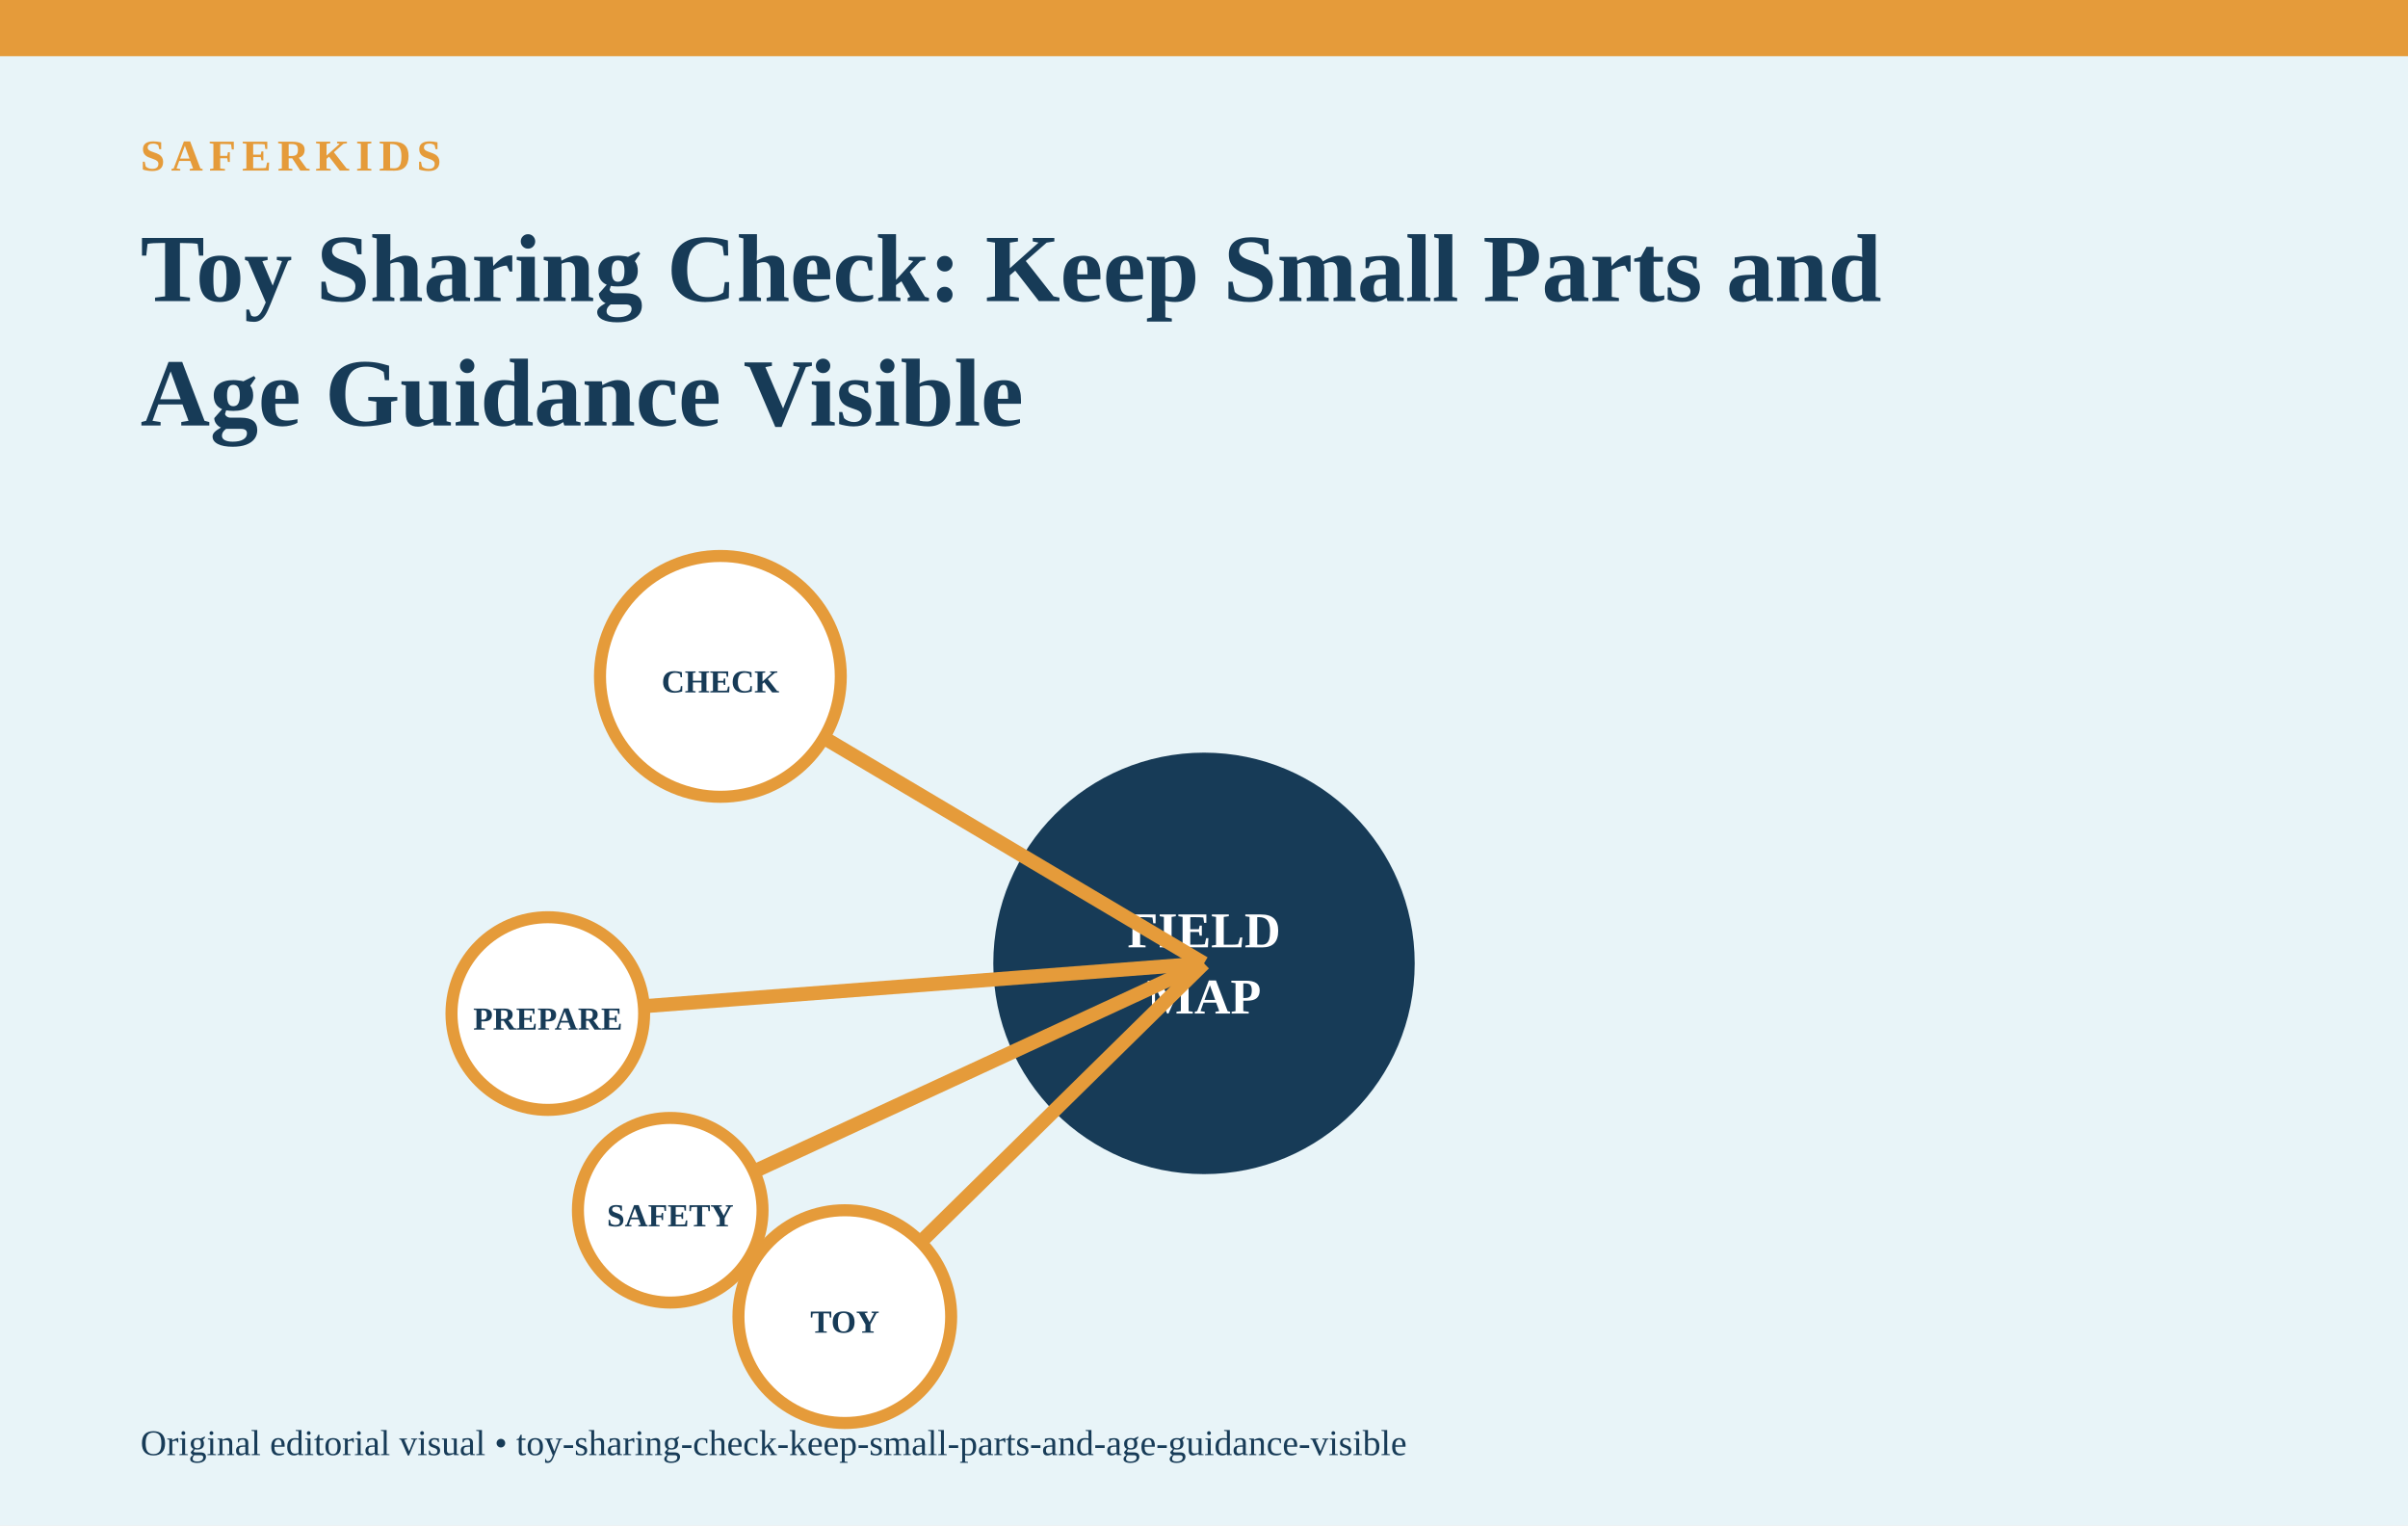
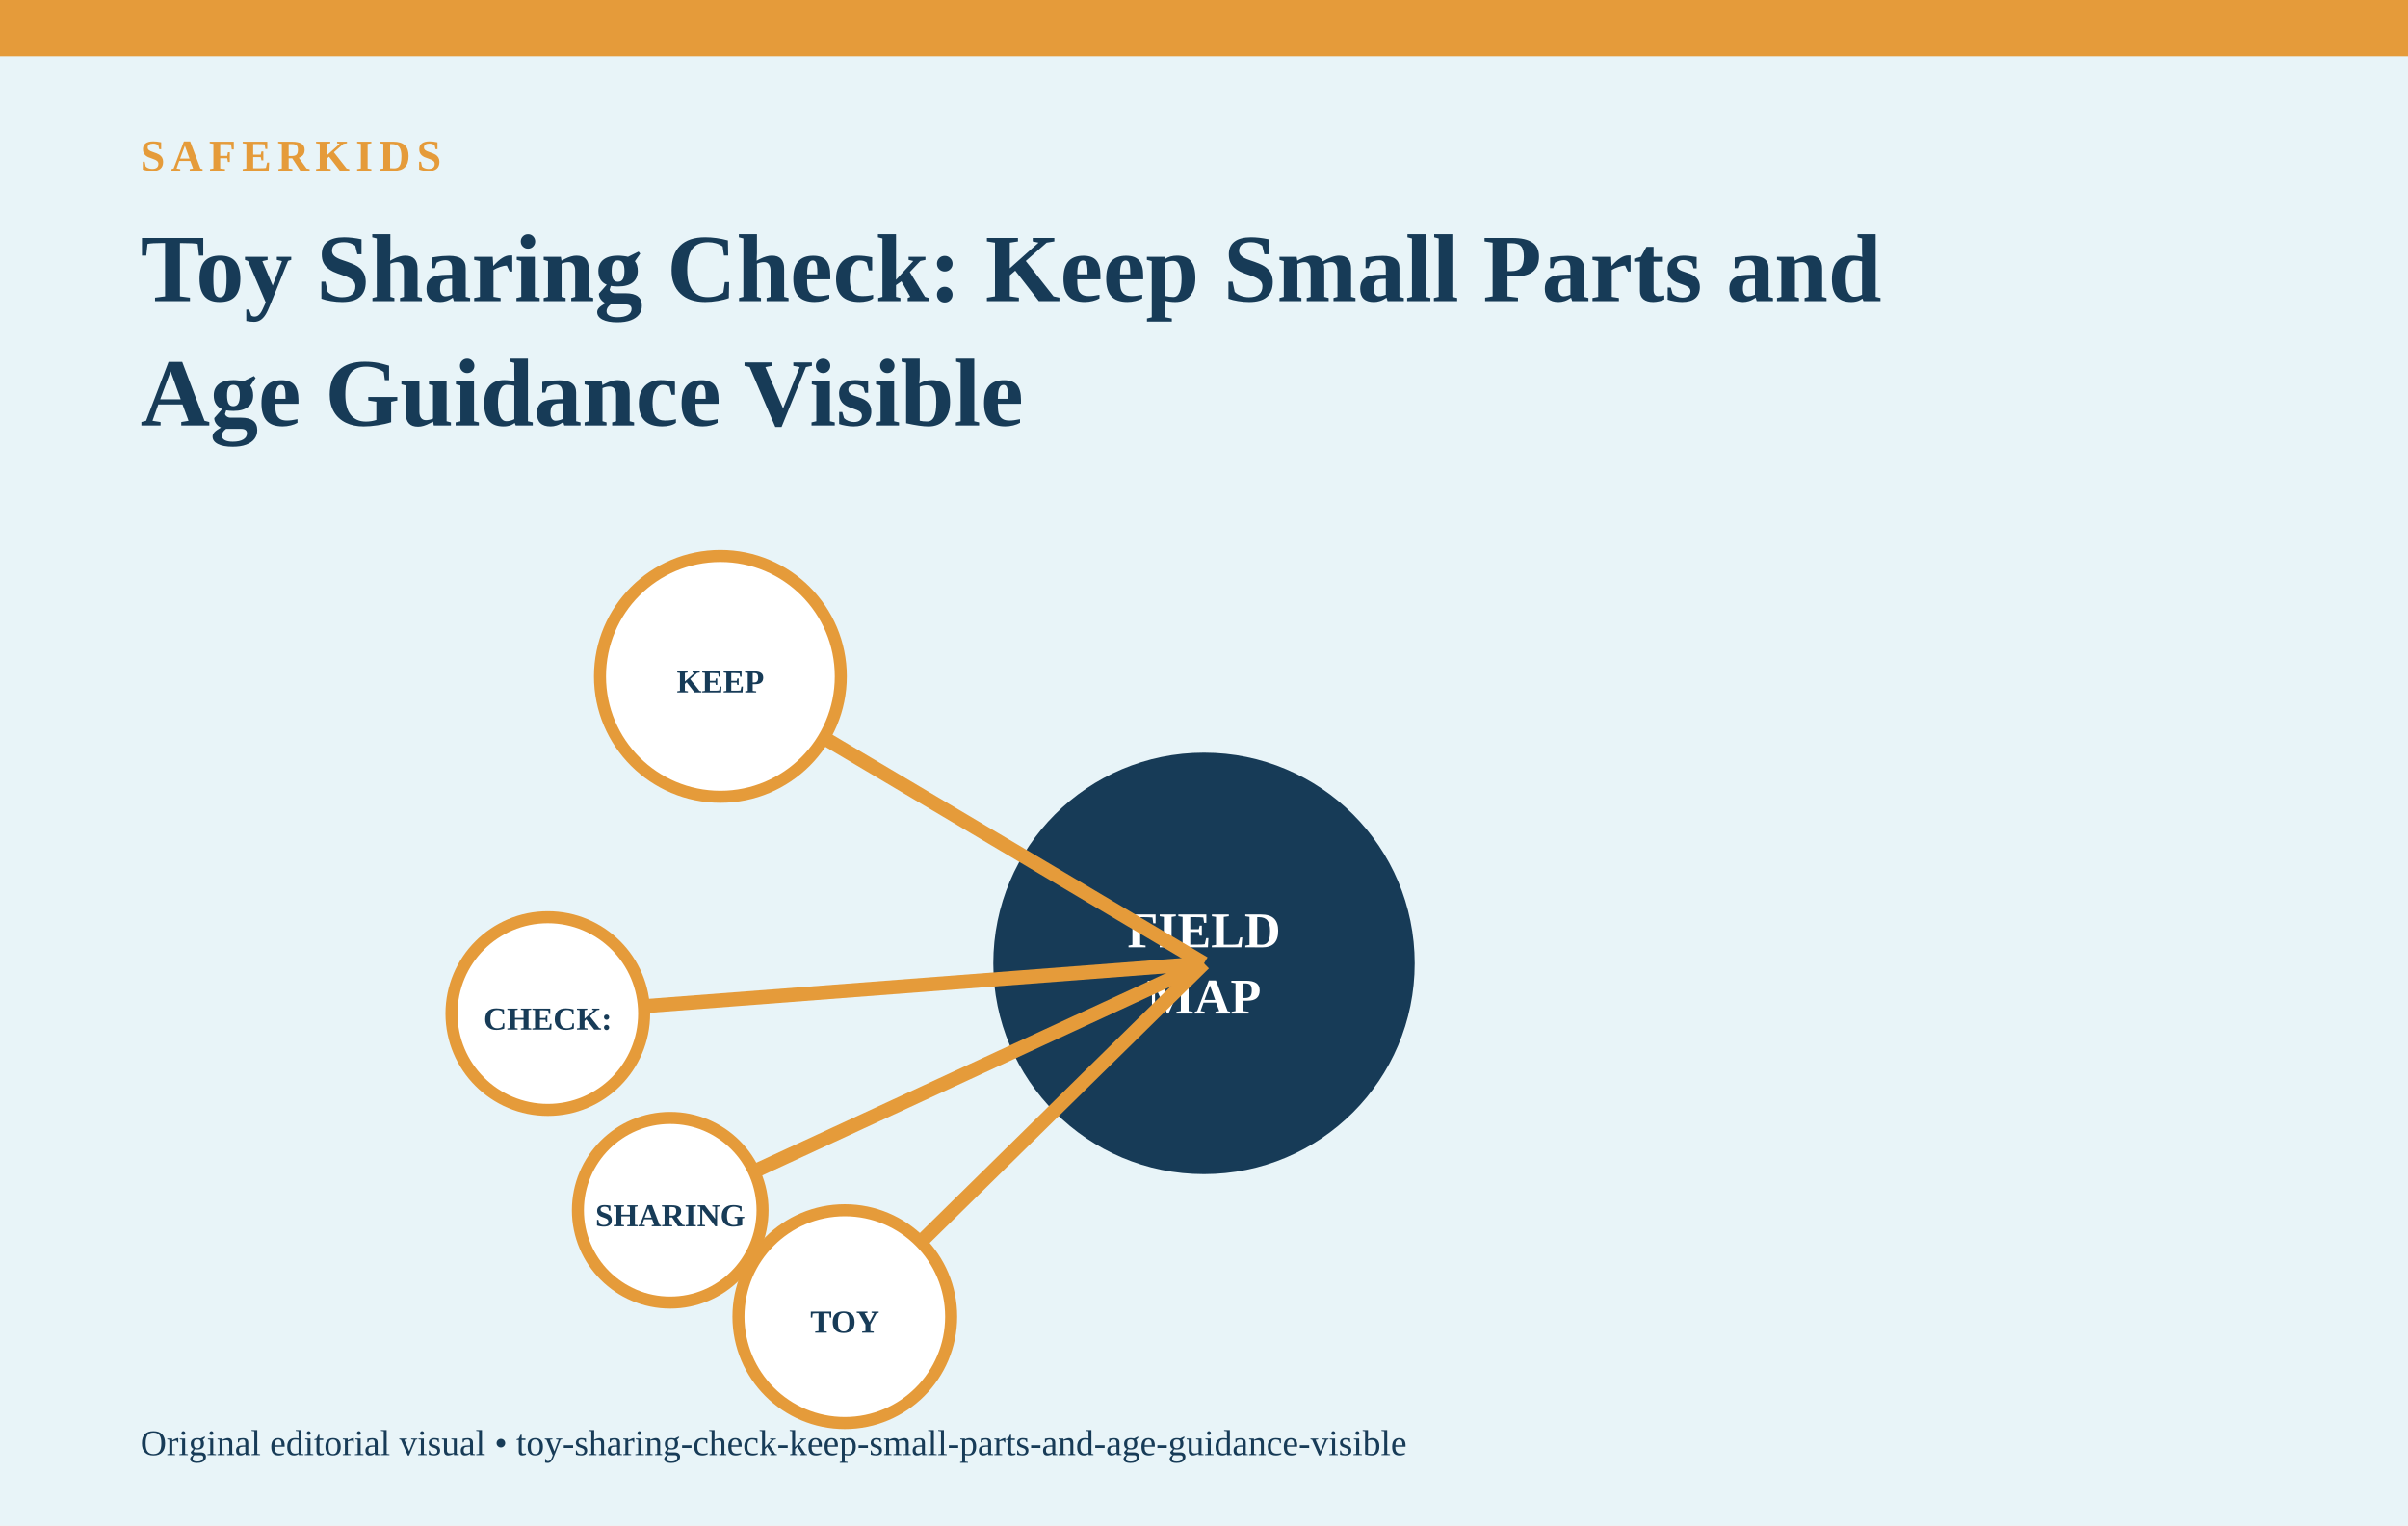
<svg xmlns="http://www.w3.org/2000/svg" width="1200" height="760" viewBox="0 0 1200 760" role="img" aria-labelledby="t d">
  <rect width="1200" height="760" fill="#E8F4F8" />
  <rect width="1200" height="28" fill="#E59B3A" />
  <text x="70" y="85" fill="#E59B3A" font-size="22" font-weight="700" letter-spacing="3">SAFERKIDS</text>
  <text x="70" y="150" fill="#173B57" font-size="48" font-weight="700">Toy Sharing Check: Keep Small Parts and</text>
  <text x="70" y="212" fill="#173B57" font-size="48" font-weight="700">Age Guidance Visible</text>
  <circle cx="600" cy="480" r="105" fill="#173B57" />
  <text x="600" y="472" text-anchor="middle" fill="white" font-size="25" font-weight="700">FIELD</text>
  <text x="600" y="505" text-anchor="middle" fill="white" font-size="25" font-weight="700">MAP</text>
  <g>
    <line x1="600" y1="480" x2="421" y2="656" stroke="#E59B3A" stroke-width="7" />
    <circle cx="421" cy="656" r="53" fill="white" stroke="#E59B3A" stroke-width="6" />
    <text x="421" y="664" text-anchor="middle" fill="#173B57" font-size="16" font-weight="700">TOY</text>
  </g>
  <g>
    <line x1="600" y1="480" x2="334" y2="603" stroke="#E59B3A" stroke-width="7" />
    <circle cx="334" cy="603" r="46" fill="white" stroke="#E59B3A" stroke-width="6" />
-     <text x="334" y="611" text-anchor="middle" fill="#173B57" font-size="16" font-weight="700">SAFETY</text>
+     <text x="334" y="611" text-anchor="middle" fill="#173B57" font-size="16" font-weight="700">SHARING</text>
  </g>
  <g>
    <line x1="600" y1="480" x2="273" y2="505" stroke="#E59B3A" stroke-width="7" />
    <circle cx="273" cy="505" r="48" fill="white" stroke="#E59B3A" stroke-width="6" />
-     <text x="273" y="513" text-anchor="middle" fill="#173B57" font-size="16" font-weight="700">PREPARE</text>
+     <text x="273" y="513" text-anchor="middle" fill="#173B57" font-size="16" font-weight="700">CHECK:</text>
  </g>
  <g>
    <line x1="600" y1="480" x2="359" y2="337" stroke="#E59B3A" stroke-width="7" />
    <circle cx="359" cy="337" r="60" fill="white" stroke="#E59B3A" stroke-width="6" />
-     <text x="359" y="345" text-anchor="middle" fill="#173B57" font-size="16" font-weight="700">CHECK</text>
+     <text x="359" y="345" text-anchor="middle" fill="#173B57" font-size="16" font-weight="700">KEEP</text>
  </g>
  <text x="70" y="725" fill="#173B57" font-size="18">Original editorial visual • toy-sharing-check-keep-small-parts-and-age-guidance-visible</text>
</svg>
